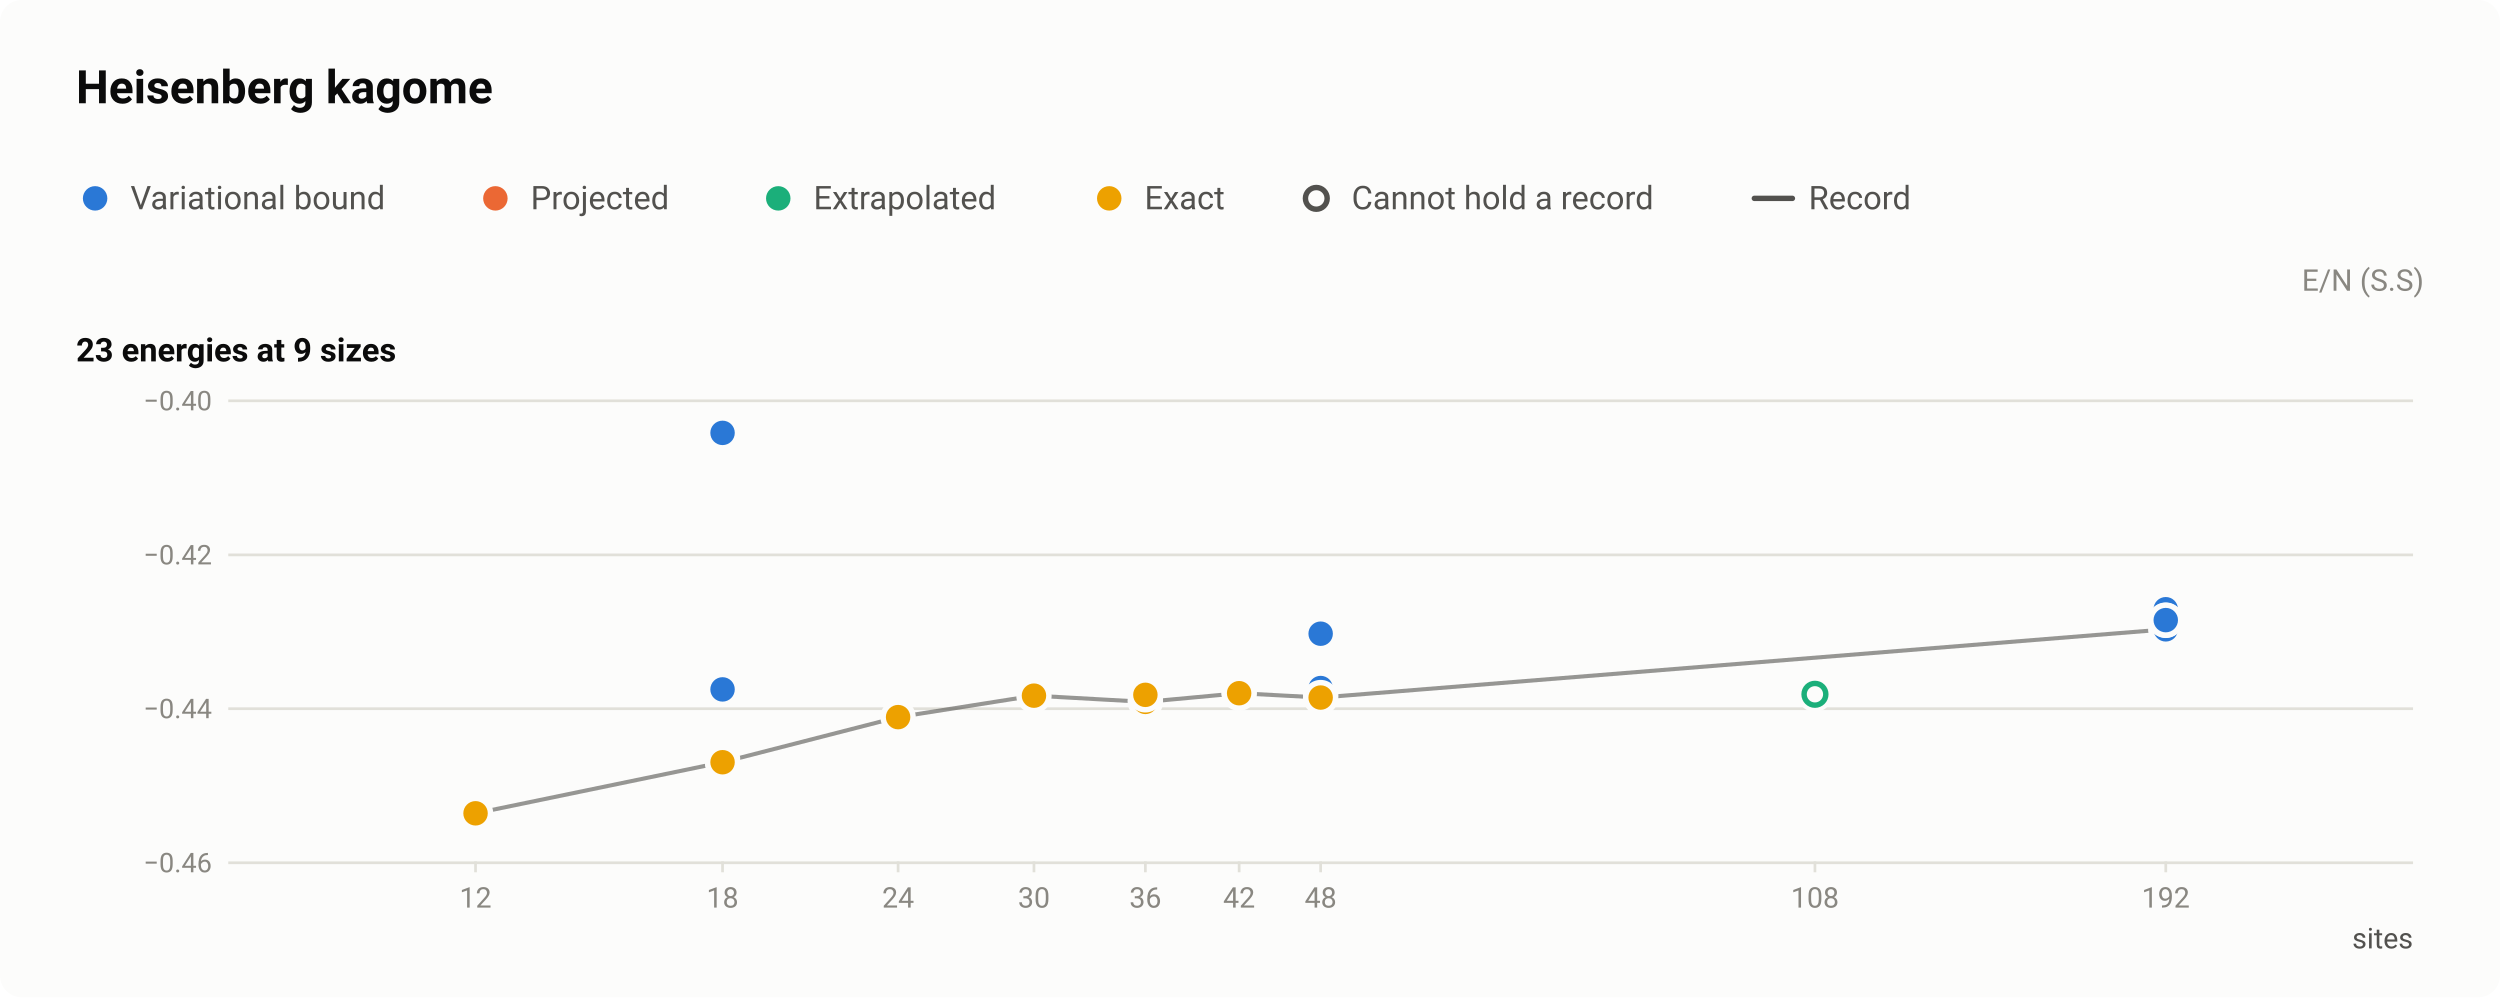
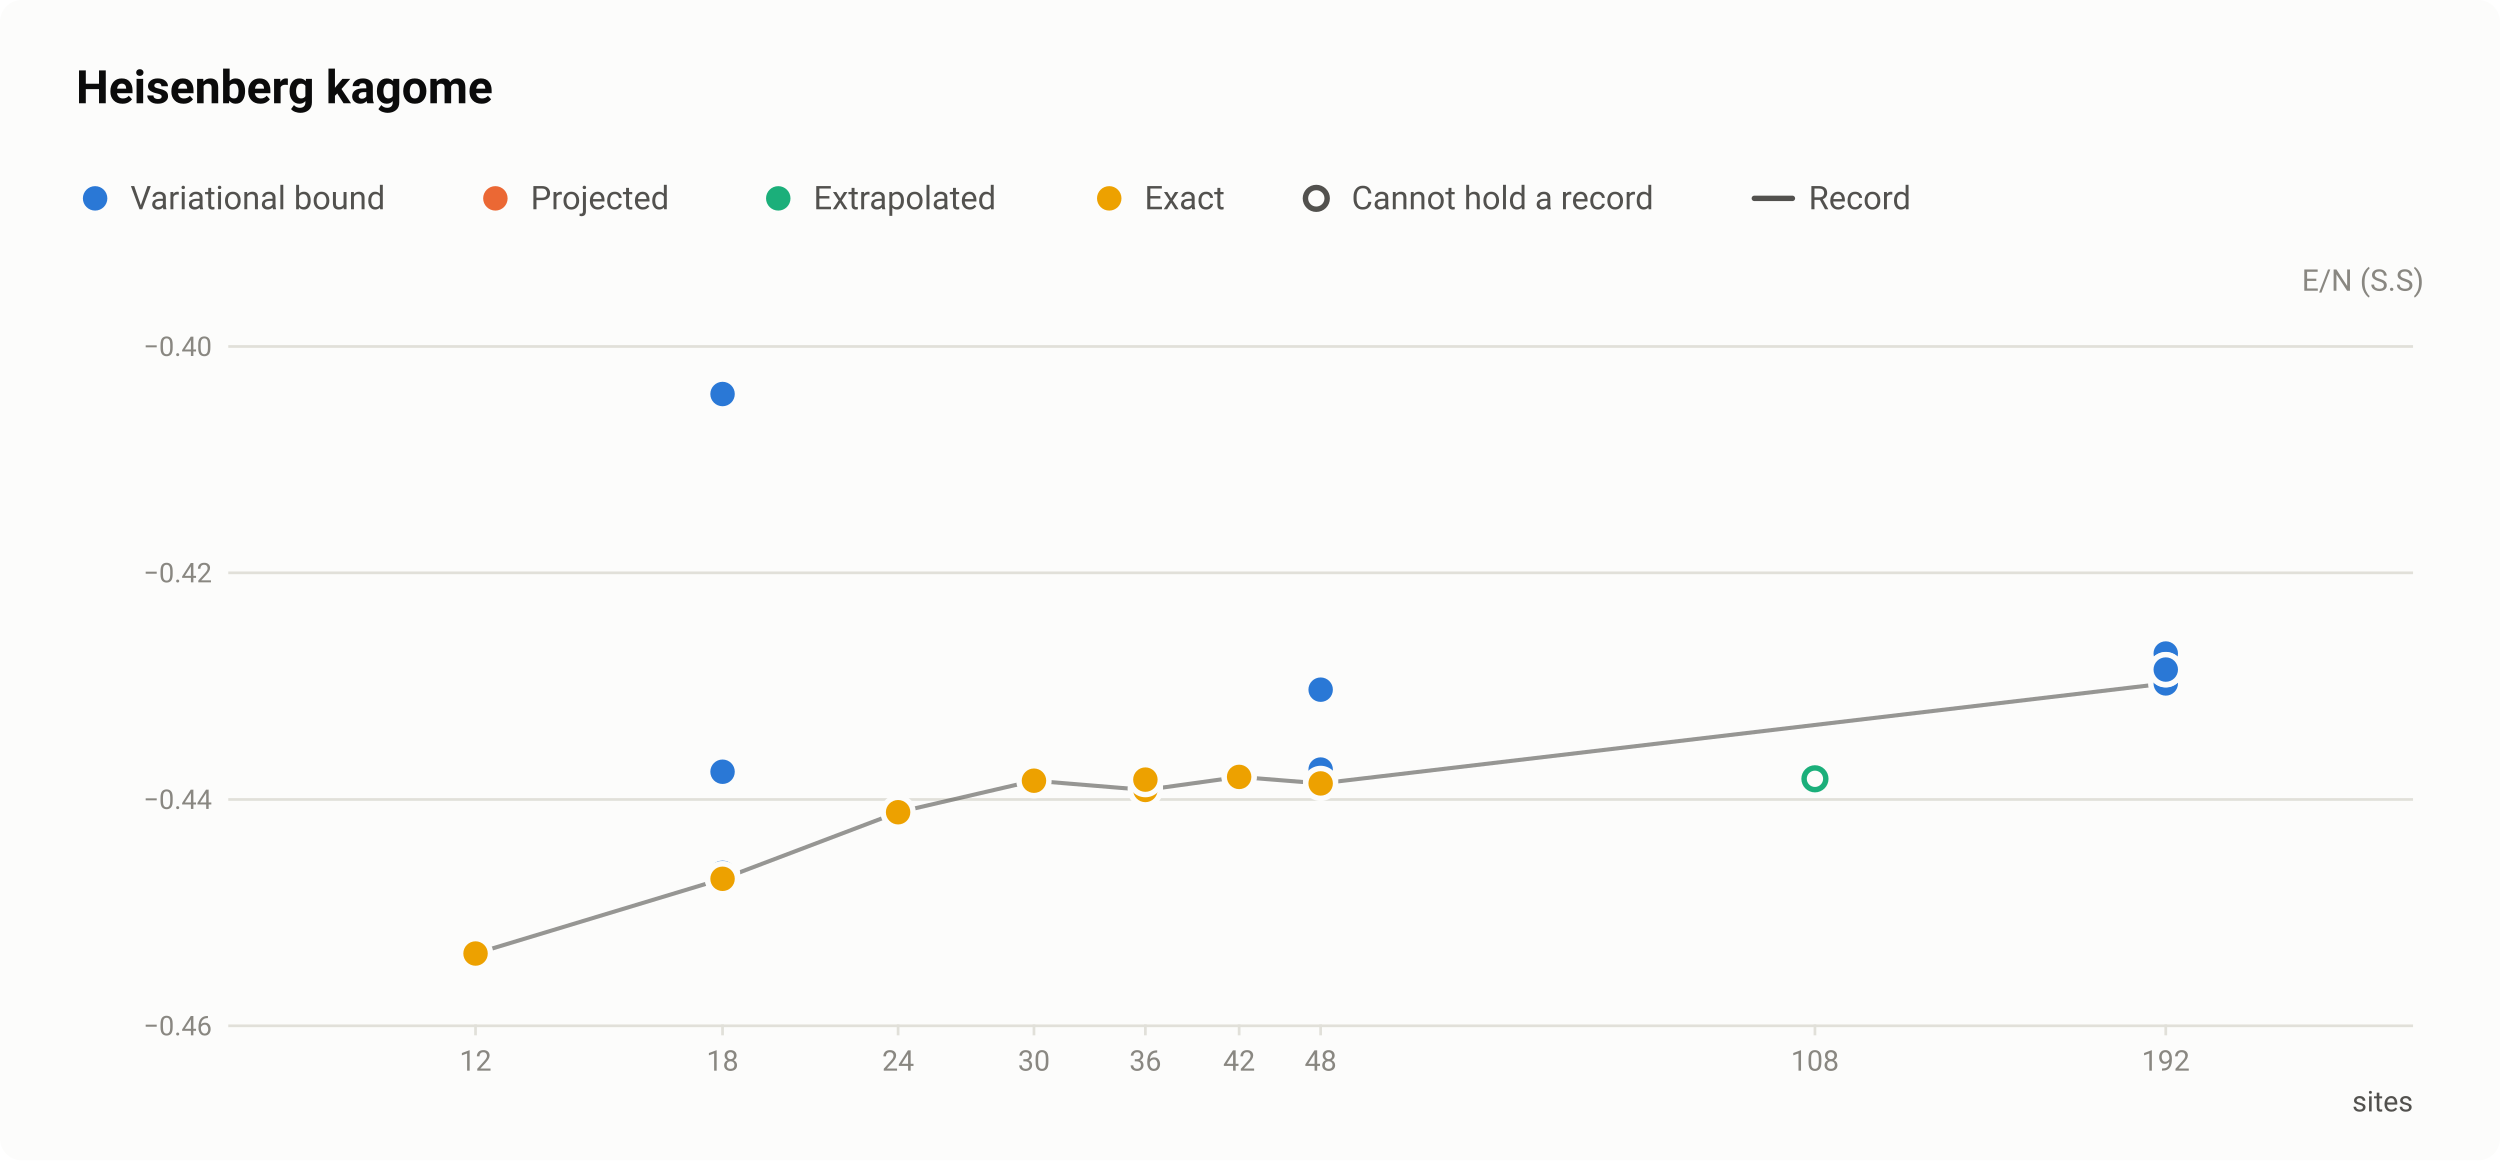
- <svg xmlns="http://www.w3.org/2000/svg" width="920" height="367" viewBox="0 0 920 367" role="img" aria-labelledby="title desc">
+ <svg xmlns="http://www.w3.org/2000/svg" width="920" height="427" viewBox="0 0 920 427" role="img" aria-labelledby="title desc">
  <style>text{font-family:system-ui,-apple-system,"Segoe UI",Roboto,"Helvetica Neue",Arial,sans-serif}</style>
-   <rect width="920" height="367" rx="8" fill="#fcfcfb" />
+   <rect width="920" height="427" rx="8" fill="#fcfcfb" />
  <text x="28" y="38" font-size="17" fill="#0b0b0b" font-weight="600">Heisenberg kagome</text>
  <circle cx="35" cy="73" r="6.5" fill="#fcfcfb" />
  <circle cx="35" cy="73" r="4.5" fill="#2a78d6" />
  <text x="48" y="77" font-size="12" fill="#52514e">Variational bound</text>
  <circle cx="182.3" cy="73" r="6.5" fill="#fcfcfb" />
  <circle cx="182.3" cy="73" r="4.5" fill="#eb6834" />
  <text x="195.3" y="77" font-size="12" fill="#52514e">Projected</text>
  <circle cx="286.4" cy="73" r="6.5" fill="#fcfcfb" />
  <circle cx="286.4" cy="73" r="4.5" fill="#1baf7a" />
  <text x="299.4" y="77" font-size="12" fill="#52514e">Extrapolated</text>
  <circle cx="408.2" cy="73" r="6.5" fill="#fcfcfb" />
  <circle cx="408.2" cy="73" r="4.5" fill="#eda100" />
  <text x="421.2" y="77" font-size="12" fill="#52514e">Exact</text>
  <circle cx="484.4" cy="73" r="6.5" fill="#fcfcfb" />
  <circle cx="484.4" cy="73" r="4" fill="#fcfcfb" stroke="#52514e" stroke-width="2" />
  <text x="497.4" y="77" font-size="12" fill="#52514e">Cannot hold a record</text>
  <path d="M645.6 73H659.6" stroke="#52514e" stroke-width="2" stroke-linecap="round" />
  <text x="665.6" y="77" font-size="12" fill="#52514e">Record</text>
  <text x="892" y="107" font-size="11" fill="#898781" text-anchor="end">E/N (S.S)</text>
-   <text x="28" y="133" font-size="12" fill="#0b0b0b" font-weight="600">23 energies at 9 sizes</text>
-   <path d="M84 317.5H888" stroke="#e1e0d9" stroke-width="1" />
-   <text x="78" y="321" font-size="10" fill="#898781" text-anchor="end" style="font-variant-numeric:tabular-nums">−0.46</text>
-   <path d="M84 260.8H888" stroke="#e1e0d9" stroke-width="1" />
-   <text x="78" y="264.3" font-size="10" fill="#898781" text-anchor="end" style="font-variant-numeric:tabular-nums">−0.44</text>
-   <path d="M84 204.2H888" stroke="#e1e0d9" stroke-width="1" />
-   <text x="78" y="207.7" font-size="10" fill="#898781" text-anchor="end" style="font-variant-numeric:tabular-nums">−0.42</text>
-   <path d="M84 147.5H888" stroke="#e1e0d9" stroke-width="1" />
-   <text x="78" y="151" font-size="10" fill="#898781" text-anchor="end" style="font-variant-numeric:tabular-nums">−0.40</text>
-   <path d="M175 317v4" stroke="#e1e0d9" stroke-width="1" />
-   <text x="175" y="334" font-size="10.5" fill="#898781" text-anchor="middle" style="font-variant-numeric:tabular-nums">12</text>
-   <path d="M265.9 317v4" stroke="#e1e0d9" stroke-width="1" />
-   <text x="265.9" y="334" font-size="10.5" fill="#898781" text-anchor="middle" style="font-variant-numeric:tabular-nums">18</text>
-   <path d="M330.5 317v4" stroke="#e1e0d9" stroke-width="1" />
-   <text x="330.5" y="334" font-size="10.5" fill="#898781" text-anchor="middle" style="font-variant-numeric:tabular-nums">24</text>
-   <path d="M380.5 317v4" stroke="#e1e0d9" stroke-width="1" />
-   <text x="380.5" y="334" font-size="10.5" fill="#898781" text-anchor="middle" style="font-variant-numeric:tabular-nums">30</text>
-   <path d="M421.5 317v4" stroke="#e1e0d9" stroke-width="1" />
-   <text x="421.5" y="334" font-size="10.5" fill="#898781" text-anchor="middle" style="font-variant-numeric:tabular-nums">36</text>
-   <path d="M456 317v4" stroke="#e1e0d9" stroke-width="1" />
-   <text x="456" y="334" font-size="10.5" fill="#898781" text-anchor="middle" style="font-variant-numeric:tabular-nums">42</text>
-   <path d="M486 317v4" stroke="#e1e0d9" stroke-width="1" />
-   <text x="486" y="334" font-size="10.5" fill="#898781" text-anchor="middle" style="font-variant-numeric:tabular-nums">48</text>
-   <path d="M667.9 317v4" stroke="#e1e0d9" stroke-width="1" />
-   <text x="667.9" y="334" font-size="10.5" fill="#898781" text-anchor="middle" style="font-variant-numeric:tabular-nums">108</text>
-   <path d="M797 317v4" stroke="#e1e0d9" stroke-width="1" />
-   <text x="797" y="334" font-size="10.5" fill="#898781" text-anchor="middle" style="font-variant-numeric:tabular-nums">192</text>
-   <text x="888" y="349" font-size="10.5" fill="#52514e" text-anchor="end">sites</text>
-   <path d="M175 299.3L265.9 280.5L330.5 263.9L380.5 256L421.5 258.3L456 255.1L486 256.7L797 231.6" fill="none" stroke="#52514e" stroke-width="1.5" stroke-linejoin="round" opacity="0.6" />
+   <path d="M84 377.5H888" stroke="#e1e0d9" stroke-width="1" />
+   <text x="78" y="381" font-size="10" fill="#898781" text-anchor="end" style="font-variant-numeric:tabular-nums">−0.46</text>
+   <path d="M84 294.2H888" stroke="#e1e0d9" stroke-width="1" />
+   <text x="78" y="297.7" font-size="10" fill="#898781" text-anchor="end" style="font-variant-numeric:tabular-nums">−0.44</text>
+   <path d="M84 210.8H888" stroke="#e1e0d9" stroke-width="1" />
+   <text x="78" y="214.3" font-size="10" fill="#898781" text-anchor="end" style="font-variant-numeric:tabular-nums">−0.42</text>
+   <path d="M84 127.5H888" stroke="#e1e0d9" stroke-width="1" />
+   <text x="78" y="131" font-size="10" fill="#898781" text-anchor="end" style="font-variant-numeric:tabular-nums">−0.40</text>
+   <path d="M175 377v4" stroke="#e1e0d9" stroke-width="1" />
+   <text x="175" y="394" font-size="10.5" fill="#898781" text-anchor="middle" style="font-variant-numeric:tabular-nums">12</text>
+   <path d="M265.9 377v4" stroke="#e1e0d9" stroke-width="1" />
+   <text x="265.9" y="394" font-size="10.5" fill="#898781" text-anchor="middle" style="font-variant-numeric:tabular-nums">18</text>
+   <path d="M330.5 377v4" stroke="#e1e0d9" stroke-width="1" />
+   <text x="330.5" y="394" font-size="10.5" fill="#898781" text-anchor="middle" style="font-variant-numeric:tabular-nums">24</text>
+   <path d="M380.5 377v4" stroke="#e1e0d9" stroke-width="1" />
+   <text x="380.5" y="394" font-size="10.5" fill="#898781" text-anchor="middle" style="font-variant-numeric:tabular-nums">30</text>
+   <path d="M421.5 377v4" stroke="#e1e0d9" stroke-width="1" />
+   <text x="421.5" y="394" font-size="10.5" fill="#898781" text-anchor="middle" style="font-variant-numeric:tabular-nums">36</text>
+   <path d="M456 377v4" stroke="#e1e0d9" stroke-width="1" />
+   <text x="456" y="394" font-size="10.5" fill="#898781" text-anchor="middle" style="font-variant-numeric:tabular-nums">42</text>
+   <path d="M486 377v4" stroke="#e1e0d9" stroke-width="1" />
+   <text x="486" y="394" font-size="10.5" fill="#898781" text-anchor="middle" style="font-variant-numeric:tabular-nums">48</text>
+   <path d="M667.9 377v4" stroke="#e1e0d9" stroke-width="1" />
+   <text x="667.9" y="394" font-size="10.5" fill="#898781" text-anchor="middle" style="font-variant-numeric:tabular-nums">108</text>
+   <path d="M797 377v4" stroke="#e1e0d9" stroke-width="1" />
+   <text x="797" y="394" font-size="10.5" fill="#898781" text-anchor="middle" style="font-variant-numeric:tabular-nums">192</text>
+   <text x="888" y="409" font-size="10.5" fill="#52514e" text-anchor="end">sites</text>
+   <path d="M175 350.9L265.9 323.4L330.5 298.9L380.5 287.3L421.5 290.7L456 285.9L486 288.3L797 251.5" fill="none" stroke="#52514e" stroke-width="1.5" stroke-linejoin="round" opacity="0.6" />
  <a class="pt" href="/instances/#r-Heisenberg_kagome-2x3_18_P-8a1a941a">
-     <circle cx="265.9" cy="279.4" r="6.5" fill="#fcfcfb" />
-     <circle cx="265.9" cy="279.4" r="4" fill="#fcfcfb" stroke="#2a78d6" stroke-width="2" />
+     <circle cx="265.9" cy="321.7" r="6.5" fill="#fcfcfb" />
+     <circle cx="265.9" cy="321.7" r="4" fill="#fcfcfb" stroke="#2a78d6" stroke-width="2" />
  </a>
  <a class="pt" href="/instances/#r-Heisenberg_kagome-4x4_48_P-8ad4ad4f">
-     <circle cx="486" cy="255.5" r="6.5" fill="#fcfcfb" />
-     <circle cx="486" cy="255.5" r="4" fill="#fcfcfb" stroke="#1baf7a" stroke-width="2" />
+     <circle cx="486" cy="286.6" r="6.5" fill="#fcfcfb" />
+     <circle cx="486" cy="286.6" r="4" fill="#fcfcfb" stroke="#1baf7a" stroke-width="2" />
  </a>
  <a class="pt" href="/instances/#r-Heisenberg_kagome-6x6_108_P-d7eea2b1">
-     <circle cx="667.9" cy="255.5" r="6.5" fill="#fcfcfb" />
-     <circle cx="667.9" cy="255.5" r="4" fill="#fcfcfb" stroke="#1baf7a" stroke-width="2" />
+     <circle cx="667.9" cy="286.6" r="6.5" fill="#fcfcfb" />
+     <circle cx="667.9" cy="286.6" r="4" fill="#fcfcfb" stroke="#1baf7a" stroke-width="2" />
  </a>
  <a class="pt" href="/instances/#r-Heisenberg_kagome-2x3_18_P-2c00b18a">
-     <circle cx="265.9" cy="280.5" r="6.5" fill="#fcfcfb" />
-     <circle cx="265.9" cy="280.5" r="4.5" fill="#2a78d6" />
+     <circle cx="265.9" cy="323.4" r="6.5" fill="#fcfcfb" />
+     <circle cx="265.9" cy="323.4" r="4.5" fill="#2a78d6" />
  </a>
  <a class="pt" href="/instances/#r-Heisenberg_kagome-2x3_18_P-02e0d6df">
-     <circle cx="265.9" cy="159.3" r="6.5" fill="#fcfcfb" />
-     <circle cx="265.9" cy="159.3" r="4.5" fill="#2a78d6" />
+     <circle cx="265.9" cy="145" r="6.5" fill="#fcfcfb" />
+     <circle cx="265.9" cy="145" r="4.5" fill="#2a78d6" />
  </a>
  <a class="pt" href="/instances/#r-Heisenberg_kagome-2x3_18_P-46443347">
-     <circle cx="265.9" cy="253.7" r="6.5" fill="#fcfcfb" />
-     <circle cx="265.9" cy="253.7" r="4.5" fill="#2a78d6" />
+     <circle cx="265.9" cy="284" r="6.5" fill="#fcfcfb" />
+     <circle cx="265.9" cy="284" r="4.5" fill="#2a78d6" />
  </a>
  <a class="pt" href="/instances/#r-Heisenberg_kagome-4x4_48_P-a002892f">
-     <circle cx="486" cy="233.2" r="6.5" fill="#fcfcfb" />
-     <circle cx="486" cy="233.2" r="4.5" fill="#2a78d6" />
+     <circle cx="486" cy="253.8" r="6.5" fill="#fcfcfb" />
+     <circle cx="486" cy="253.8" r="4.5" fill="#2a78d6" />
  </a>
  <a class="pt" href="/instances/#r-Heisenberg_kagome-4x4_48_P-36e889b4">
-     <circle cx="486" cy="253.2" r="6.5" fill="#fcfcfb" />
-     <circle cx="486" cy="253.2" r="4.5" fill="#2a78d6" />
+     <circle cx="486" cy="283.2" r="6.5" fill="#fcfcfb" />
+     <circle cx="486" cy="283.2" r="4.5" fill="#2a78d6" />
  </a>
  <a class="pt" href="/instances/#r-Heisenberg_kagome-8x8_192_P-2e945718">
-     <circle cx="797" cy="231.6" r="6.5" fill="#fcfcfb" />
-     <circle cx="797" cy="231.6" r="4.5" fill="#2a78d6" />
+     <circle cx="797" cy="251.5" r="6.5" fill="#fcfcfb" />
+     <circle cx="797" cy="251.5" r="4.5" fill="#2a78d6" />
  </a>
  <a class="pt" href="/instances/#r-Heisenberg_kagome-8x8_192_P-11d7e43f">
-     <circle cx="797" cy="224.2" r="6.5" fill="#fcfcfb" />
-     <circle cx="797" cy="224.2" r="4.5" fill="#2a78d6" />
+     <circle cx="797" cy="240.5" r="6.5" fill="#fcfcfb" />
+     <circle cx="797" cy="240.5" r="4.5" fill="#2a78d6" />
  </a>
  <a class="pt" href="/instances/#r-Heisenberg_kagome-8x8_192_P-283f9299">
-     <circle cx="797" cy="228.3" r="6.5" fill="#fcfcfb" />
-     <circle cx="797" cy="228.3" r="4.5" fill="#2a78d6" />
+     <circle cx="797" cy="246.5" r="6.5" fill="#fcfcfb" />
+     <circle cx="797" cy="246.5" r="4.5" fill="#2a78d6" />
  </a>
  <a class="pt" href="/instances/#r-Heisenberg_kagome-8x8_192_P-b2992020">
-     <circle cx="797" cy="228.2" r="6.5" fill="#fcfcfb" />
-     <circle cx="797" cy="228.2" r="4.5" fill="#2a78d6" />
+     <circle cx="797" cy="246.4" r="6.5" fill="#fcfcfb" />
+     <circle cx="797" cy="246.4" r="4.5" fill="#2a78d6" />
  </a>
  <a class="pt" href="/instances/#r-Heisenberg_kagome-2x2_12_P-dac7d0a7">
-     <circle cx="175" cy="299.3" r="6.5" fill="#fcfcfb" />
-     <circle cx="175" cy="299.3" r="4.5" fill="#eda100" />
+     <circle cx="175" cy="350.9" r="6.5" fill="#fcfcfb" />
+     <circle cx="175" cy="350.9" r="4.5" fill="#eda100" />
  </a>
  <a class="pt" href="/instances/#r-Heisenberg_kagome-2x3_18_P-22d16928">
-     <circle cx="265.9" cy="280.5" r="6.5" fill="#fcfcfb" />
-     <circle cx="265.9" cy="280.5" r="4.5" fill="#eda100" />
+     <circle cx="265.9" cy="323.4" r="6.5" fill="#fcfcfb" />
+     <circle cx="265.9" cy="323.4" r="4.5" fill="#eda100" />
  </a>
  <a class="pt" href="/instances/#r-Heisenberg_kagome-24_24_P-59a160ac">
-     <circle cx="330.5" cy="263.9" r="6.5" fill="#fcfcfb" />
-     <circle cx="330.5" cy="263.9" r="4.5" fill="#eda100" />
+     <circle cx="330.5" cy="298.9" r="6.5" fill="#fcfcfb" />
+     <circle cx="330.5" cy="298.9" r="4.5" fill="#eda100" />
  </a>
  <a class="pt" href="/instances/#r-Heisenberg_kagome-30_30_P-68bf8f3c">
-     <circle cx="380.5" cy="256" r="6.5" fill="#fcfcfb" />
-     <circle cx="380.5" cy="256" r="4.5" fill="#eda100" />
+     <circle cx="380.5" cy="287.3" r="6.5" fill="#fcfcfb" />
+     <circle cx="380.5" cy="287.3" r="4.5" fill="#eda100" />
  </a>
  <a class="pt" href="/instances/#r-Heisenberg_kagome-36a_36_P-778c9642">
-     <circle cx="421.5" cy="256.2" r="6.5" fill="#fcfcfb" />
-     <circle cx="421.5" cy="256.2" r="4.5" fill="#eda100" />
+     <circle cx="421.5" cy="287.6" r="6.5" fill="#fcfcfb" />
+     <circle cx="421.5" cy="287.6" r="4.5" fill="#eda100" />
  </a>
  <a class="pt" href="/instances/#r-Heisenberg_kagome-36b_36_P-eaf24b16">
-     <circle cx="421.5" cy="257.7" r="6.5" fill="#fcfcfb" />
-     <circle cx="421.5" cy="257.7" r="4.5" fill="#eda100" />
+     <circle cx="421.5" cy="289.8" r="6.5" fill="#fcfcfb" />
+     <circle cx="421.5" cy="289.8" r="4.5" fill="#eda100" />
  </a>
  <a class="pt" href="/instances/#r-Heisenberg_kagome-36c_36_P-dab4c65b">
-     <circle cx="421.5" cy="258.3" r="6.5" fill="#fcfcfb" />
-     <circle cx="421.5" cy="258.3" r="4.5" fill="#eda100" />
+     <circle cx="421.5" cy="290.7" r="6.5" fill="#fcfcfb" />
+     <circle cx="421.5" cy="290.7" r="4.5" fill="#eda100" />
  </a>
  <a class="pt" href="/instances/#r-Heisenberg_kagome-36d_36_P-fdd7c0a2">
-     <circle cx="421.5" cy="255.7" r="6.5" fill="#fcfcfb" />
-     <circle cx="421.5" cy="255.7" r="4.5" fill="#eda100" />
+     <circle cx="421.5" cy="286.9" r="6.5" fill="#fcfcfb" />
+     <circle cx="421.5" cy="286.9" r="4.5" fill="#eda100" />
  </a>
  <a class="pt" href="/instances/#r-Heisenberg_kagome-42a_42_P-5800076f">
-     <circle cx="456" cy="254.7" r="6.5" fill="#fcfcfb" />
-     <circle cx="456" cy="254.7" r="4.5" fill="#eda100" />
+     <circle cx="456" cy="285.3" r="6.5" fill="#fcfcfb" />
+     <circle cx="456" cy="285.3" r="4.5" fill="#eda100" />
  </a>
  <a class="pt" href="/instances/#r-Heisenberg_kagome-42b_42_P-4a38846c">
-     <circle cx="456" cy="255.1" r="6.5" fill="#fcfcfb" />
-     <circle cx="456" cy="255.1" r="4.5" fill="#eda100" />
+     <circle cx="456" cy="285.9" r="6.5" fill="#fcfcfb" />
+     <circle cx="456" cy="285.9" r="4.5" fill="#eda100" />
  </a>
  <a class="pt" href="/instances/#r-Heisenberg_kagome-4x4_48_P-cedecd1b">
-     <circle cx="486" cy="256.7" r="6.5" fill="#fcfcfb" />
-     <circle cx="486" cy="256.7" r="4.5" fill="#eda100" />
+     <circle cx="486" cy="288.3" r="6.5" fill="#fcfcfb" />
+     <circle cx="486" cy="288.3" r="4.5" fill="#eda100" />
  </a>
</svg>
